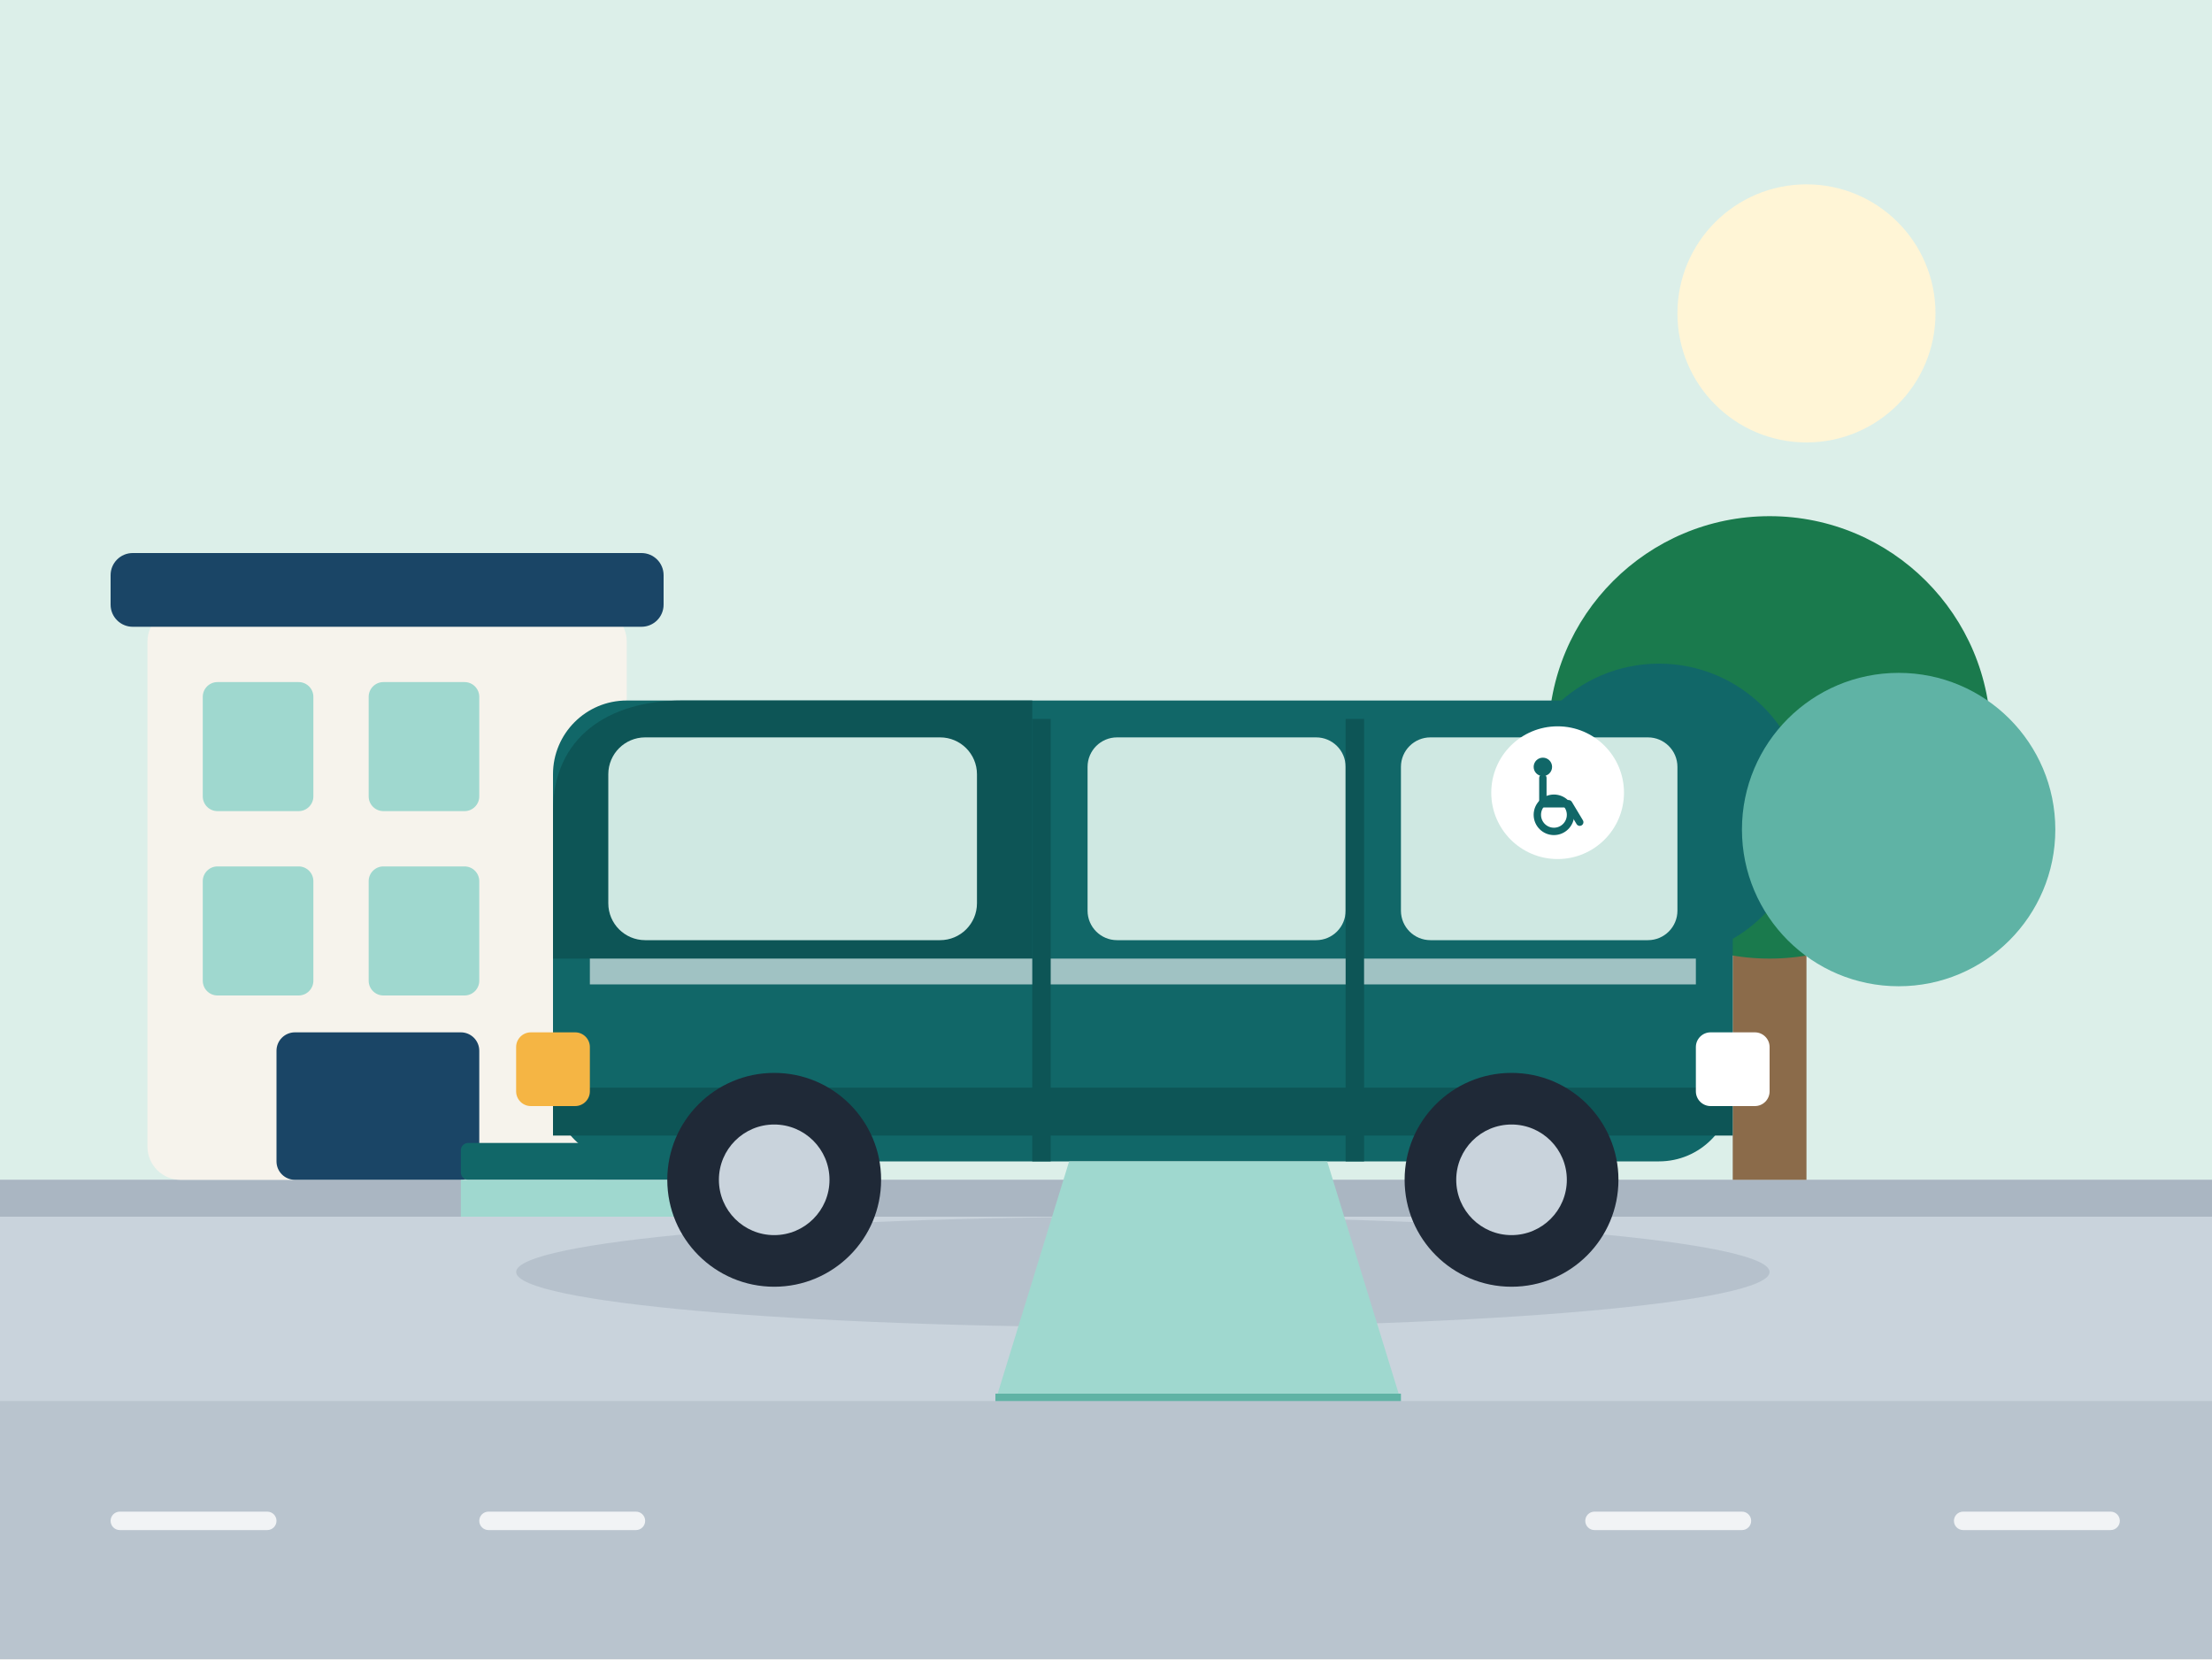
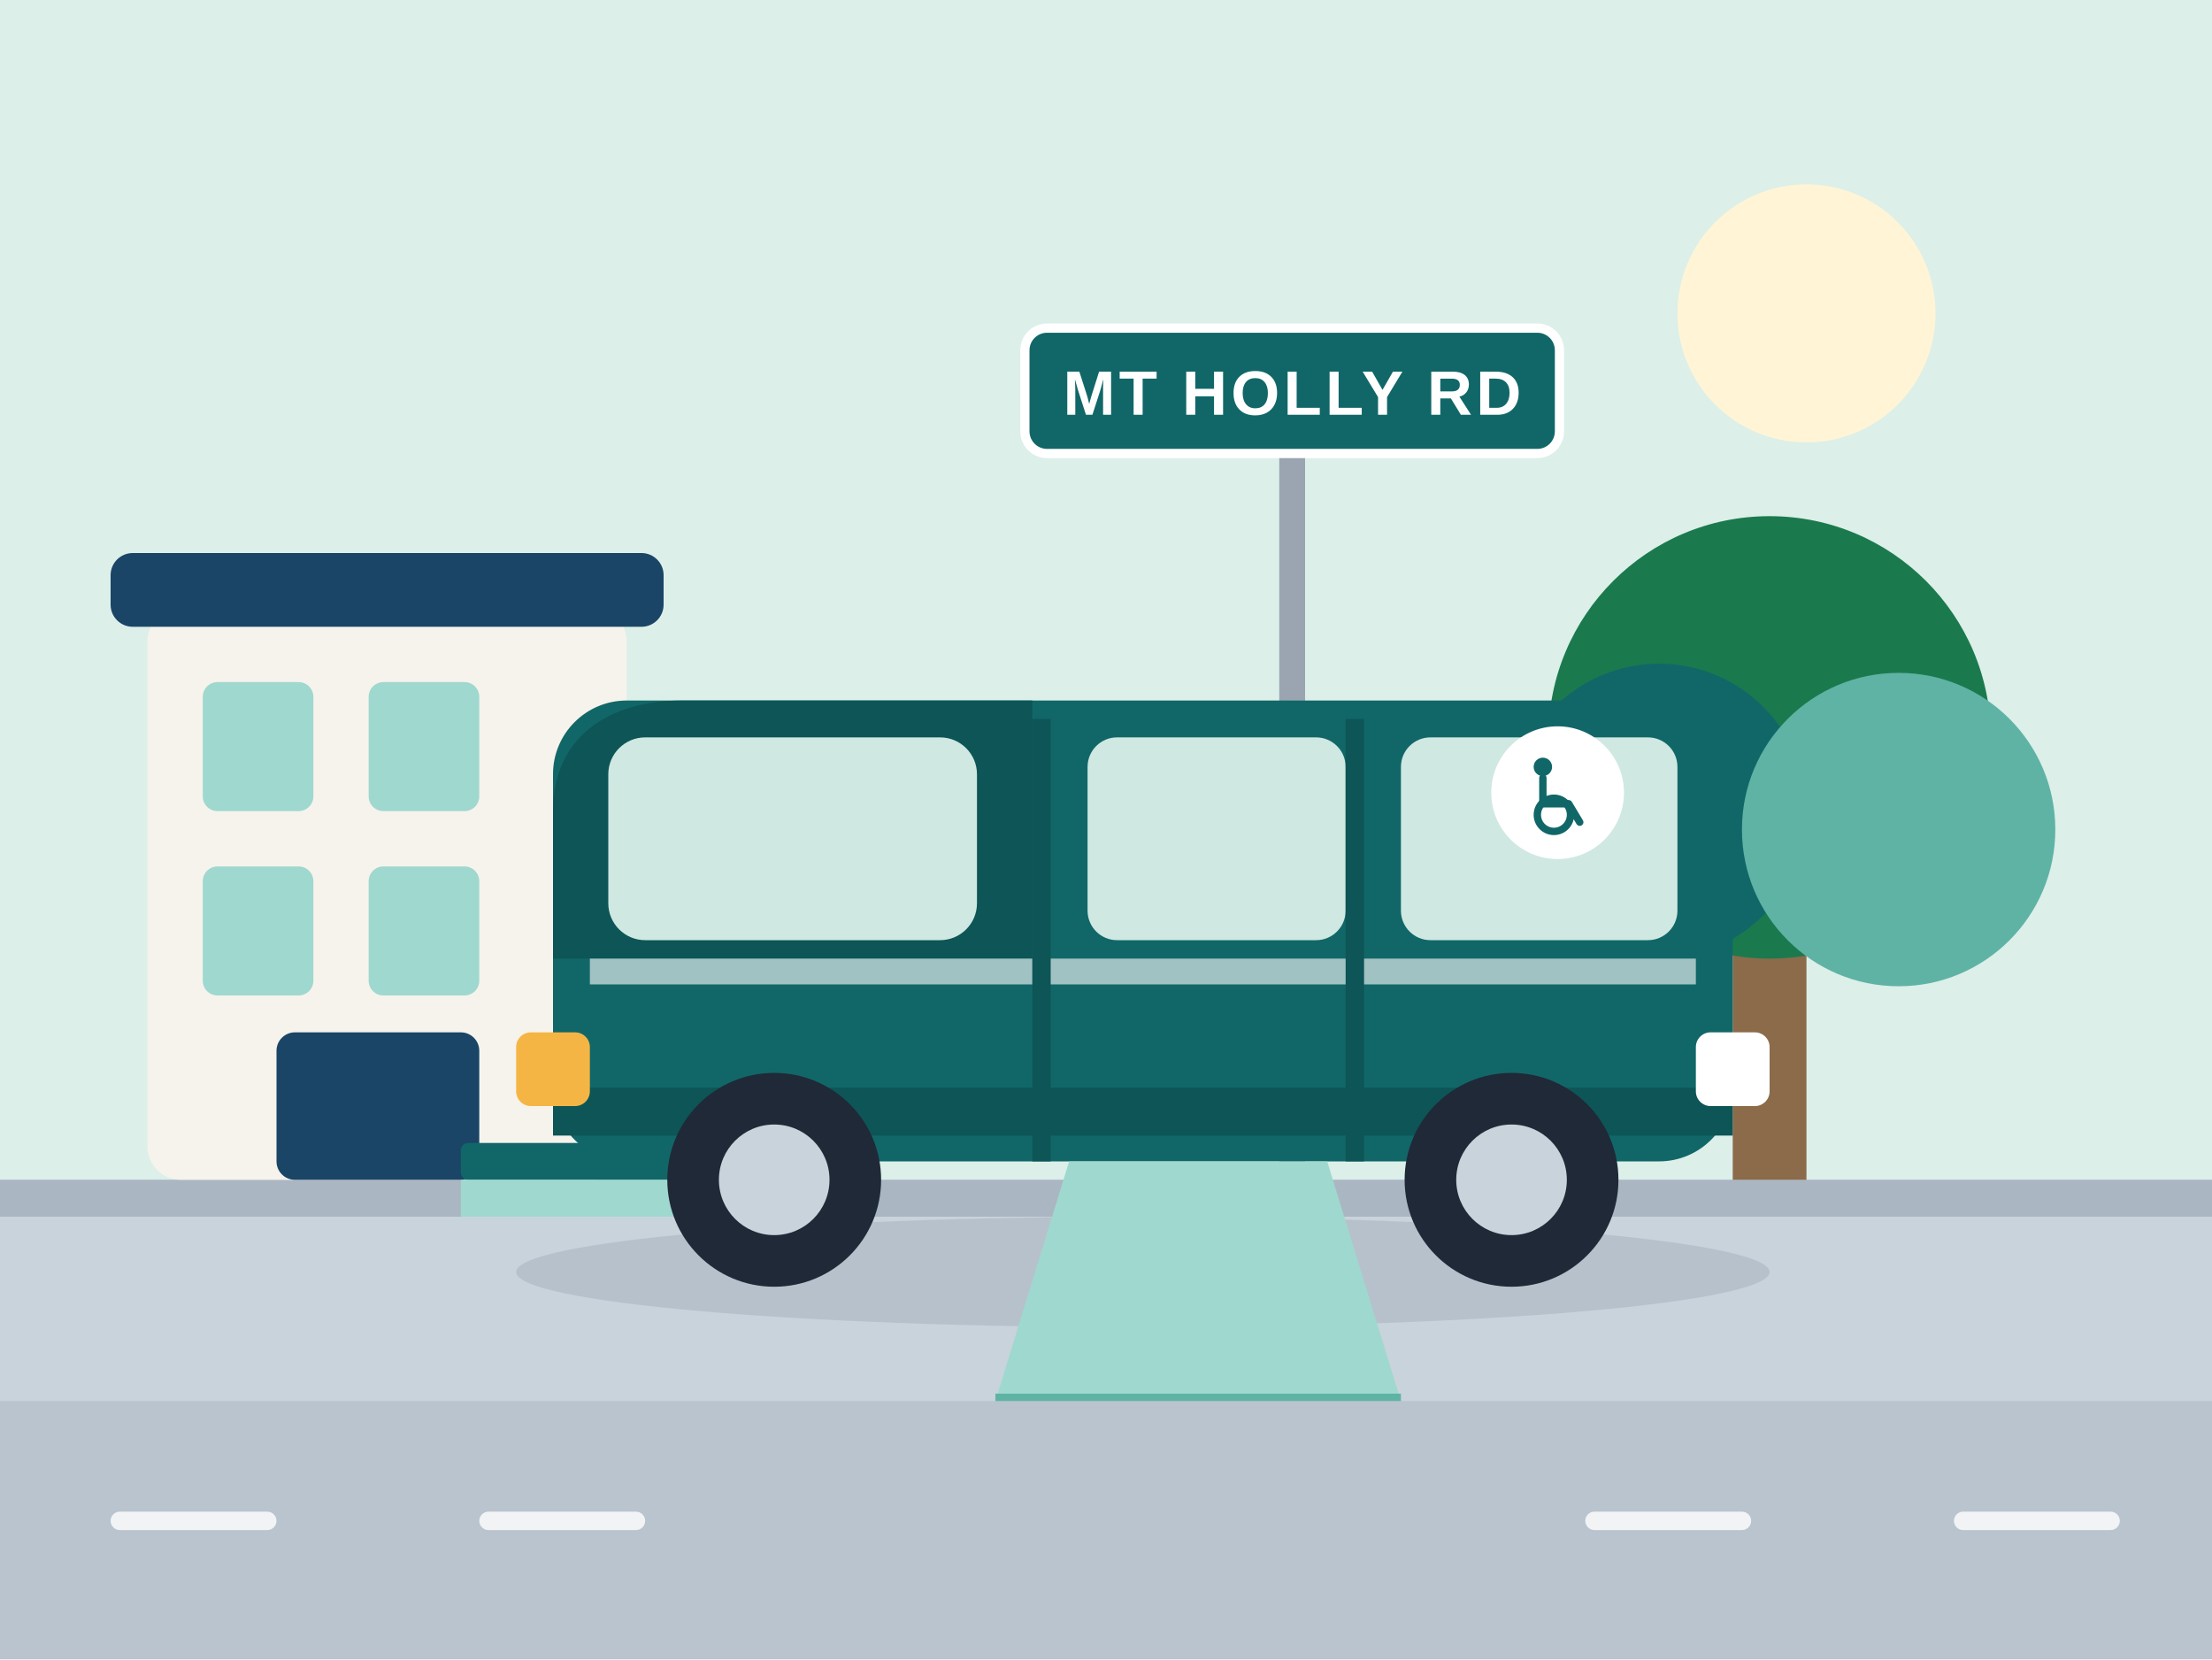
<svg xmlns="http://www.w3.org/2000/svg" viewBox="0 0 1200 900" width="1200" height="900">
  <rect width="1200" height="900" fill="#dcefe9" />
  <circle cx="980" cy="170" r="70" fill="#fff5d6" />
  <path d="M0 640 L 1200 640 L 1200 900 L 0 900 Z" fill="#c9d3dc" />
  <path d="M0 640 L 1200 640 L 1200 660 L 0 660 Z" fill="#aab6c2" />
  <g>
    <rect x="80" y="330" width="260" height="310" rx="18" fill="#f6f3ec" />
    <rect x="110" y="370" width="60" height="70" rx="8" fill="#9fd8cf" />
    <rect x="200" y="370" width="60" height="70" rx="8" fill="#9fd8cf" />
    <rect x="110" y="470" width="60" height="70" rx="8" fill="#9fd8cf" />
    <rect x="200" y="470" width="60" height="70" rx="8" fill="#9fd8cf" />
    <rect x="150" y="560" width="110" height="80" rx="10" fill="#1a4566" />
    <rect x="60" y="300" width="300" height="40" rx="12" fill="#1a4566" />
    <rect x="250" y="620" width="120" height="20" rx="4" fill="#116768" />
    <path d="M250 640 L 370 640 L 450 660 L 250 660 Z" fill="#9fd8cf" />
  </g>
  <g>
    <rect x="940" y="420" width="40" height="220" fill="#8b6b4a" />
    <circle cx="960" cy="400" r="120" fill="#1a7a4d" />
    <circle cx="900" cy="440" r="80" fill="#116768" />
    <circle cx="1030" cy="450" r="85" fill="#5fb3a5" />
+   </g>
+   <g>
+     <rect x="694" y="214" width="14" height="430" rx="4" fill="#9aa5b1" />
+     <rect x="556" y="178" width="290" height="68" rx="12" fill="#116768" stroke="#ffffff" stroke-width="5" />
+     <text x="701" y="225" text-anchor="middle" font-family="Arial, Helvetica, sans-serif" font-weight="700" font-size="34" letter-spacing="2" fill="#ffffff">MT HOLLY RD</text>
  </g>
  <g>
    <ellipse cx="620" cy="690" rx="340" ry="30" fill="#aab6c2" opacity="0.6" />
    <rect x="300" y="380" width="640" height="250" rx="40" fill="#116768" />
    <path d="M300 520 L 300 440 C 300 400, 330 380, 370 380 L 560 380 L 560 520 Z" fill="#0d5556" />
    <rect x="330" y="400" width="200" height="110" rx="20" fill="#cfe8e2" />
    <rect x="590" y="400" width="140" height="110" rx="16" fill="#cfe8e2" />
    <rect x="760" y="400" width="150" height="110" rx="16" fill="#cfe8e2" />
    <rect x="320" y="520" width="600" height="14" fill="#ffffff" opacity="0.6" />
    <rect x="560" y="390" width="10" height="240" fill="#0d5556" />
    <rect x="730" y="390" width="10" height="240" fill="#0d5556" />
    <rect x="300" y="590" width="640" height="26" fill="#0d5556" />
    <rect x="280" y="560" width="40" height="40" rx="8" fill="#f5b544" />
    <rect x="920" y="560" width="40" height="40" rx="8" fill="#ffffff" />
    <g>
      <circle cx="420" cy="640" r="58" fill="#1f2937" />
      <circle cx="420" cy="640" r="30" fill="#c9d3dc" />
      <circle cx="820" cy="640" r="58" fill="#1f2937" />
      <circle cx="820" cy="640" r="30" fill="#c9d3dc" />
    </g>
    <path d="M580 630 L 720 630 L 760 760 L 540 760 Z" fill="#9fd8cf" />
    <rect x="540" y="756" width="220" height="10" fill="#5fb3a5" />
    <g transform="translate(845,430)">
      <circle cx="0" cy="0" r="36" fill="#ffffff" />
      <circle cx="-8" cy="-14" r="5" fill="#116768" />
      <path d="M-8 -8 L -8 6 L 6 6 L 12 16" stroke="#116768" stroke-width="4" fill="none" stroke-linecap="round" stroke-linejoin="round" />
      <circle cx="-2" cy="12" r="9" stroke="#116768" stroke-width="4" fill="none" />
    </g>
  </g>
  <g>
    <rect x="0" y="760" width="1200" height="140" fill="#b9c4ce" />
    <rect x="60" y="820" width="90" height="10" rx="5" fill="#ffffff" opacity="0.8" />
    <rect x="260" y="820" width="90" height="10" rx="5" fill="#ffffff" opacity="0.8" />
    <rect x="860" y="820" width="90" height="10" rx="5" fill="#ffffff" opacity="0.8" />
    <rect x="1060" y="820" width="90" height="10" rx="5" fill="#ffffff" opacity="0.8" />
  </g>
</svg>
